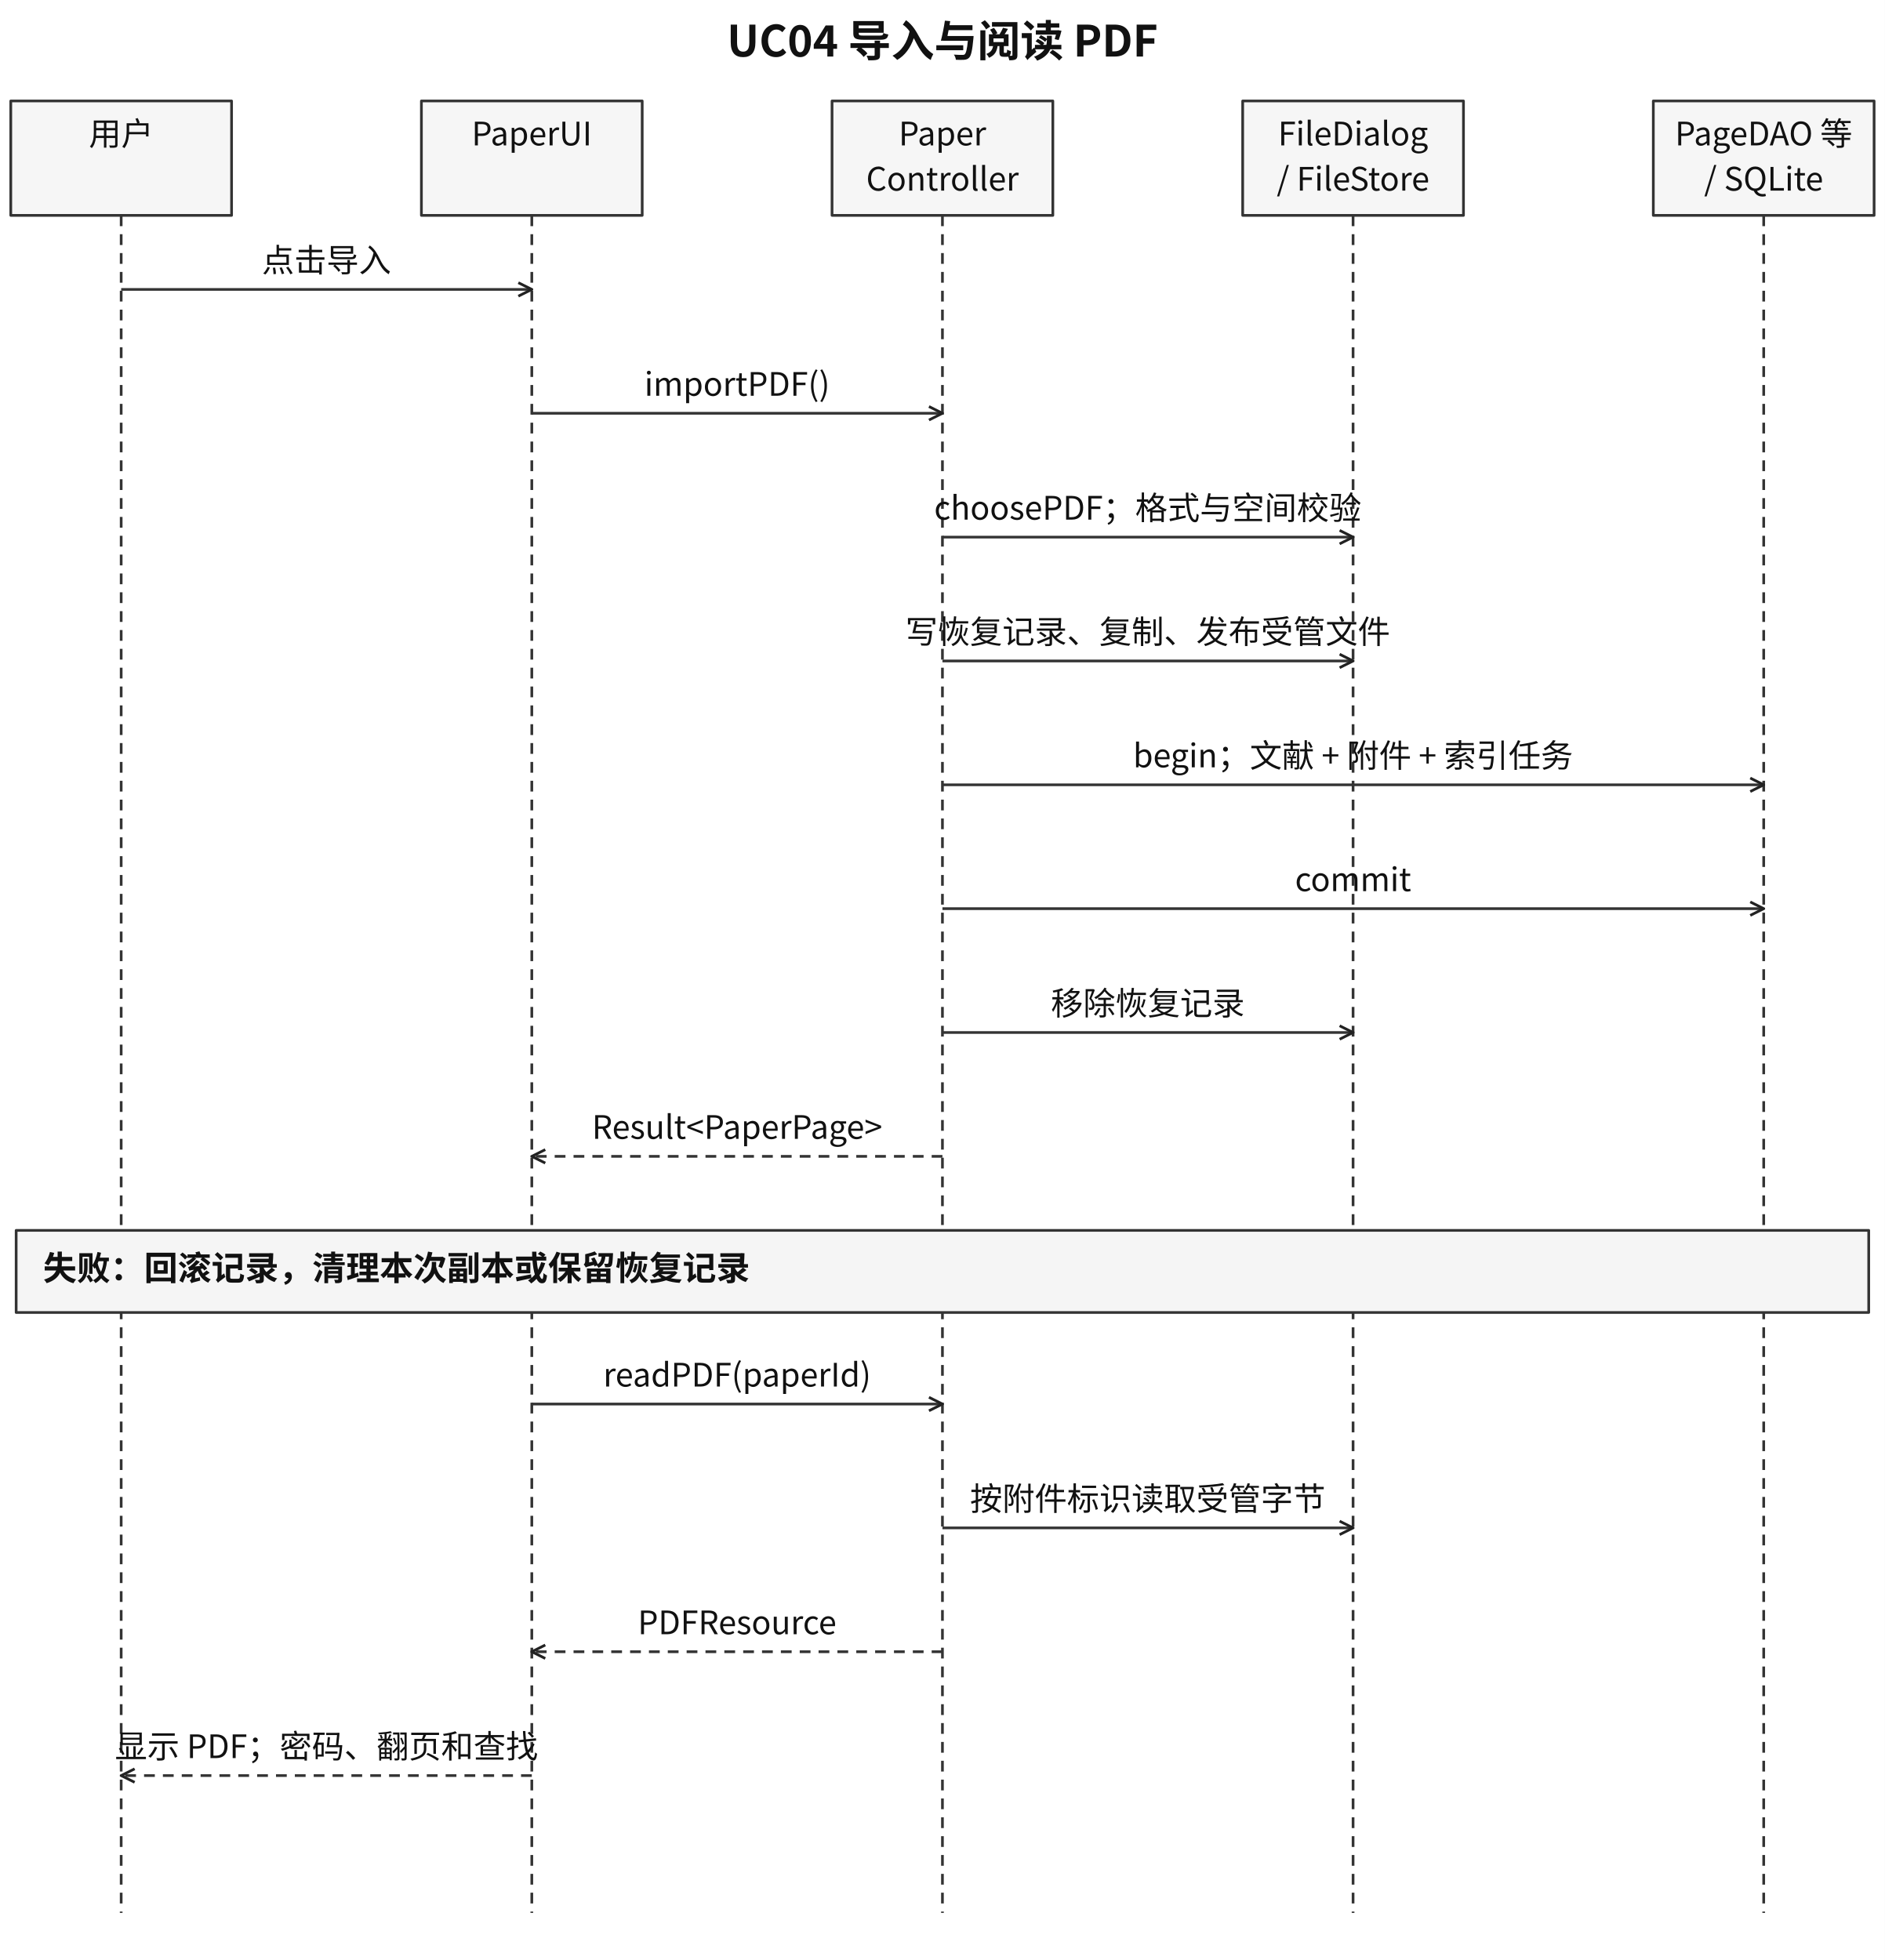
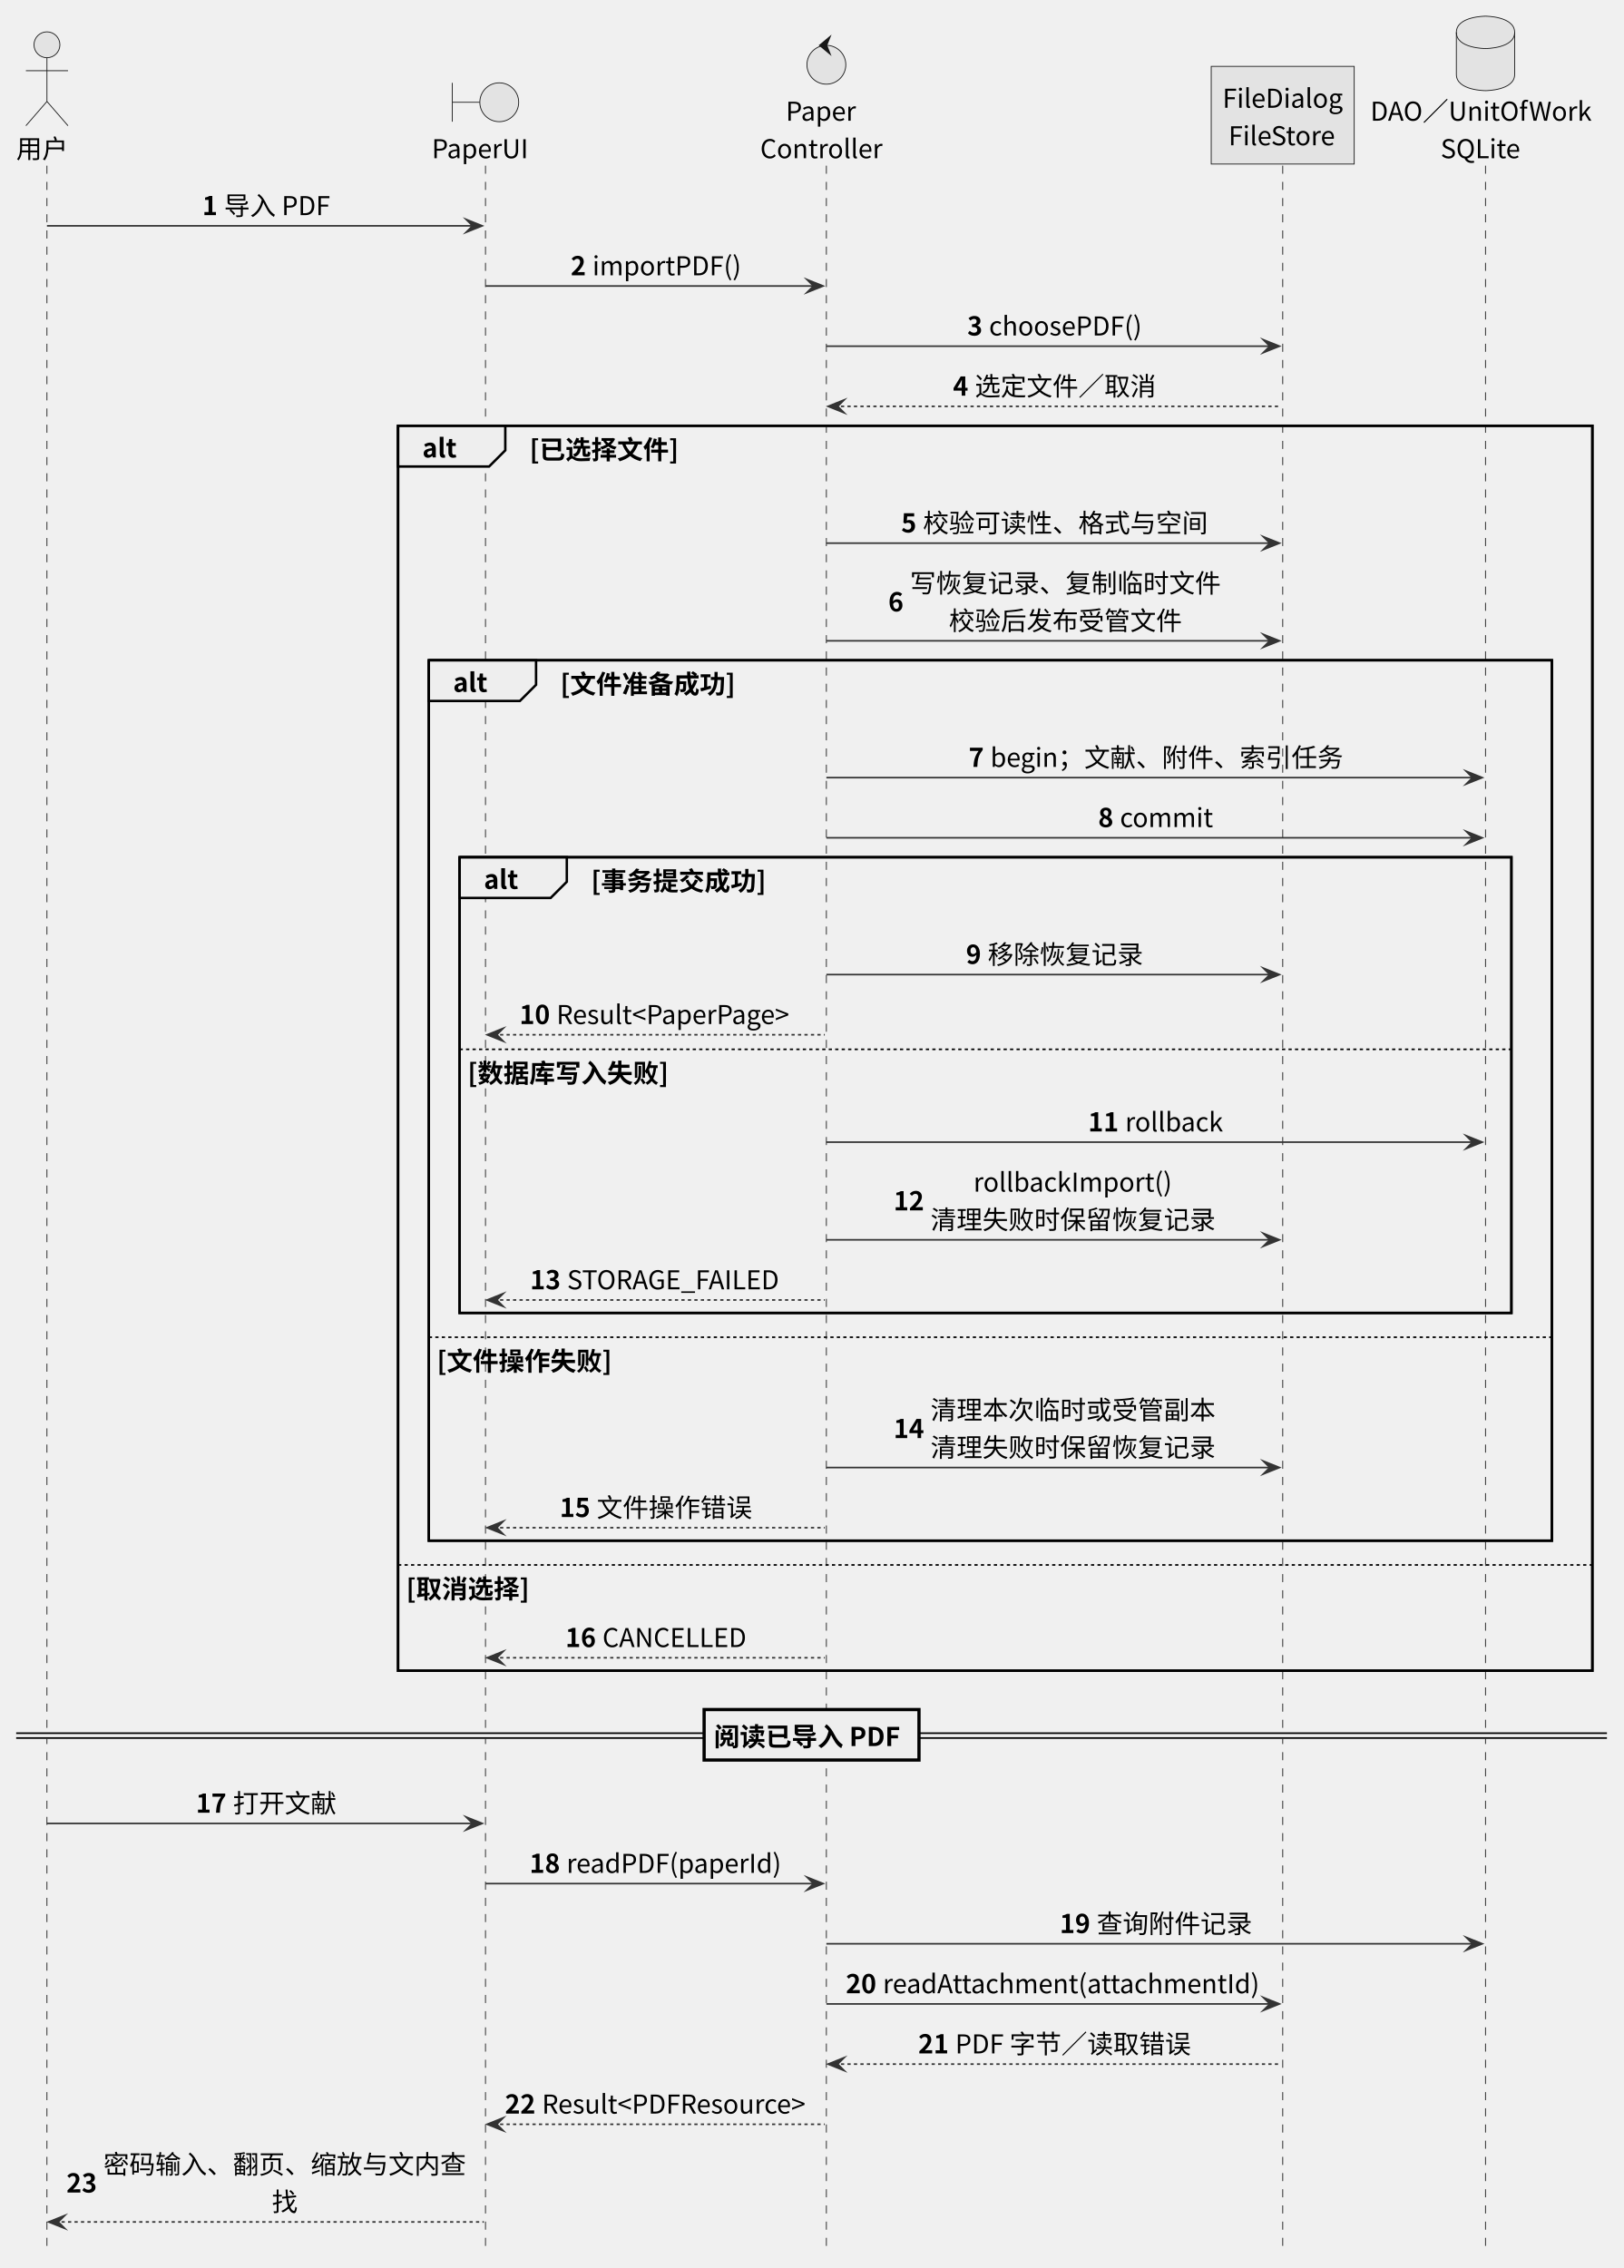
- <svg xmlns="http://www.w3.org/2000/svg" width="1400" height="1456" viewBox="0 0 1400 1456">
-   <defs>
-     <marker id="arrow" viewBox="0 0 12 12" refX="11" refY="6" markerWidth="12" markerHeight="12" orient="auto-start-reverse" markerUnits="userSpaceOnUse">
-       <path d="M1 1 L11 6 L1 11" fill="none" stroke="#222" stroke-width="2" />
-     </marker>
-     <marker id="triangle" viewBox="0 0 20 20" refX="19" refY="10" markerWidth="20" markerHeight="20" orient="auto" markerUnits="userSpaceOnUse">
-       <path d="M1 1 L19 10 L1 19 Z" fill="white" stroke="#222" stroke-width="2" />
-     </marker>
-     <marker id="diamond" viewBox="0 0 22 16" refX="1" refY="8" markerWidth="22" markerHeight="16" orient="auto-start-reverse" markerUnits="userSpaceOnUse">
-       <path d="M1 8 L11 1 L21 8 L11 15 Z" fill="#222" />
-     </marker>
-   </defs>
-   <rect width="1400" height="1456" fill="white" />
-   <g font-family="Noto Sans CJK SC, sans-serif" fill="#111" stroke-linejoin="round">
-     <text x="700.0" y="42.0" text-anchor="middle" font-size="32" font-weight="bold">UC04 导入与阅读 PDF</text>
-     <rect x="8.0" y="75" width="164" height="85" fill="#f6f6f6" stroke="#333" stroke-width="2" rx="0" />
-     <text x="90.0" y="108.0" text-anchor="middle" font-size="24">用户</text>
-     <line x1="90.0" y1="160" x2="90.0" y2="1421" stroke="#333" stroke-width="2" stroke-dasharray="8 6" />
-     <rect x="313.0" y="75" width="164" height="85" fill="#f6f6f6" stroke="#333" stroke-width="2" rx="0" />
-     <text x="395.0" y="108.0" text-anchor="middle" font-size="24">PaperUI</text>
-     <line x1="395.0" y1="160" x2="395.0" y2="1421" stroke="#333" stroke-width="2" stroke-dasharray="8 6" />
-     <rect x="618.0" y="75" width="164" height="85" fill="#f6f6f6" stroke="#333" stroke-width="2" rx="0" />
-     <text x="700.0" y="108.0" text-anchor="middle" font-size="24">Paper</text>
-     <text x="700.0" y="141.6" text-anchor="middle" font-size="24">Controller</text>
-     <line x1="700.0" y1="160" x2="700.0" y2="1421" stroke="#333" stroke-width="2" stroke-dasharray="8 6" />
-     <rect x="923.0" y="75" width="164" height="85" fill="#f6f6f6" stroke="#333" stroke-width="2" rx="0" />
-     <text x="1005.0" y="108.0" text-anchor="middle" font-size="24">FileDialog</text>
-     <text x="1005.0" y="141.6" text-anchor="middle" font-size="24">/ FileStore</text>
-     <line x1="1005.0" y1="160" x2="1005.0" y2="1421" stroke="#333" stroke-width="2" stroke-dasharray="8 6" />
-     <rect x="1228.0" y="75" width="164" height="85" fill="#f6f6f6" stroke="#333" stroke-width="2" rx="0" />
-     <text x="1310.0" y="108.0" text-anchor="middle" font-size="24">PageDAO 等</text>
-     <text x="1310.0" y="141.6" text-anchor="middle" font-size="24">/ SQLite</text>
-     <line x1="1310.0" y1="160" x2="1310.0" y2="1421" stroke="#333" stroke-width="2" stroke-dasharray="8 6" />
-     <line x1="90.0" y1="215" x2="395.0" y2="215" stroke="#333" stroke-width="2" marker-end="url(#arrow)" />
-     <text x="242.5" y="202.0" text-anchor="middle" font-size="24">点击导入</text>
-     <line x1="395.0" y1="307" x2="700.0" y2="307" stroke="#333" stroke-width="2" marker-end="url(#arrow)" />
-     <text x="547.5" y="294.0" text-anchor="middle" font-size="24">importPDF()</text>
-     <line x1="700.0" y1="399" x2="1005.0" y2="399" stroke="#333" stroke-width="2" marker-end="url(#arrow)" />
-     <text x="852.5" y="386.0" text-anchor="middle" font-size="24">choosePDF；格式与空间校验</text>
-     <line x1="700.0" y1="491" x2="1005.0" y2="491" stroke="#333" stroke-width="2" marker-end="url(#arrow)" />
-     <text x="852.5" y="478.0" text-anchor="middle" font-size="24">写恢复记录、复制、发布受管文件</text>
-     <line x1="700.0" y1="583" x2="1310.0" y2="583" stroke="#333" stroke-width="2" marker-end="url(#arrow)" />
-     <text x="1005.0" y="570.0" text-anchor="middle" font-size="24">begin；文献 + 附件 + 索引任务</text>
-     <line x1="700.0" y1="675" x2="1310.0" y2="675" stroke="#333" stroke-width="2" marker-end="url(#arrow)" />
-     <text x="1005.0" y="662.0" text-anchor="middle" font-size="24">commit</text>
-     <line x1="700.0" y1="767" x2="1005.0" y2="767" stroke="#333" stroke-width="2" marker-end="url(#arrow)" />
-     <text x="852.5" y="754.0" text-anchor="middle" font-size="24">移除恢复记录</text>
-     <line x1="700.0" y1="859" x2="395.0" y2="859" stroke="#333" stroke-width="2" stroke-dasharray="8 6" marker-end="url(#arrow)" />
-     <text x="547.5" y="846.0" text-anchor="middle" font-size="24">Result&lt;PaperPage&gt;</text>
-     <rect x="12" y="914" width="1376" height="61" fill="#f5f5f5" stroke="#333" stroke-width="2" rx="0" />
-     <text x="32" y="951.0" text-anchor="start" font-size="25" font-weight="bold">失败：回滚记录，清理本次副本或保留恢复记录</text>
-     <line x1="395.0" y1="1043" x2="700.0" y2="1043" stroke="#333" stroke-width="2" marker-end="url(#arrow)" />
-     <text x="547.5" y="1030.0" text-anchor="middle" font-size="24">readPDF(paperId)</text>
-     <line x1="700.0" y1="1135" x2="1005.0" y2="1135" stroke="#333" stroke-width="2" marker-end="url(#arrow)" />
-     <text x="852.5" y="1122.0" text-anchor="middle" font-size="24">按附件标识读取受管字节</text>
-     <line x1="700.0" y1="1227" x2="395.0" y2="1227" stroke="#333" stroke-width="2" stroke-dasharray="8 6" marker-end="url(#arrow)" />
-     <text x="547.5" y="1214.0" text-anchor="middle" font-size="24">PDFResource</text>
-     <line x1="395.0" y1="1319" x2="90.0" y2="1319" stroke="#333" stroke-width="2" stroke-dasharray="8 6" marker-end="url(#arrow)" />
-     <text x="242.5" y="1306.0" text-anchor="middle" font-size="24">显示 PDF；密码、翻页和查找</text>
+ <svg xmlns="http://www.w3.org/2000/svg" version="1.1" data-diagram-type="SEQUENCE" style="width:1003px;height:1401px;background:#FFFFFF;" width="1003px" height="1401px" viewBox="0 0 1003 1401" zoomAndPan="magnify" preserveAspectRatio="none" contentStyleType="text/css">
+   <defs />
+   <g font-family="sans-serif" lengthAdjust="spacing">
+     <rect x="245.88" y="263.008" width="737.689" height="769.033" fill="none" style="stroke:#000;stroke-width:1.5;" />
+     <rect x="264.88" y="407.849" width="693.689" height="543.857" fill="none" style="stroke:#000;stroke-width:1.5;" />
+     <rect x="283.88" y="529.521" width="649.689" height="281.512" fill="none" style="stroke:#000;stroke-width:1.5;" />
+     <g class="participant-lifeline" data-qualified-name="U" data-entity-uid="part1" id="part1-lifeline" data-source-line="14">
+       <g>
+         <rect x="25.5" y="102.336" width="8" height="1288.218" fill="#000" fill-opacity="0" />
+         <line x1="29" y1="102.336" x2="29" y2="1390.554" style="stroke:#181818;stroke-width:0.5;stroke-dasharray:5,5;" />
+       </g>
+     </g>
+     <g class="participant-lifeline" data-qualified-name="UI" data-entity-uid="part2" id="part2-lifeline" data-source-line="15">
+       <g>
+         <rect x="296.38" y="102.336" width="8" height="1288.218" fill="#000" fill-opacity="0" />
+         <line x1="299.88" y1="102.336" x2="299.88" y2="1390.554" style="stroke:#181818;stroke-width:0.5;stroke-dasharray:5,5;" />
+       </g>
+     </g>
+     <g class="participant-lifeline" data-qualified-name="C" data-entity-uid="part3" id="part3-lifeline" data-source-line="16">
+       <g>
+         <rect x="506.941" y="102.336" width="8" height="1288.218" fill="#000" fill-opacity="0" />
+         <line x1="510.441" y1="102.336" x2="510.441" y2="1390.554" style="stroke:#181818;stroke-width:0.5;stroke-dasharray:5,5;" />
+       </g>
+     </g>
+     <g class="participant-lifeline" data-qualified-name="F" data-entity-uid="part4" id="part4-lifeline" data-source-line="17">
+       <g>
+         <rect x="788.813" y="102.336" width="8" height="1288.218" fill="#000" fill-opacity="0" />
+         <line x1="792.313" y1="102.336" x2="792.313" y2="1390.554" style="stroke:#181818;stroke-width:0.5;stroke-dasharray:5,5;" />
+       </g>
+     </g>
+     <g class="participant-lifeline" data-qualified-name="DB" data-entity-uid="part5" id="part5-lifeline" data-source-line="18">
+       <g>
+         <rect x="914.07" y="102.336" width="8" height="1288.218" fill="#000" fill-opacity="0" />
+         <line x1="917.57" y1="102.336" x2="917.57" y2="1390.554" style="stroke:#181818;stroke-width:0.5;stroke-dasharray:5,5;" />
+       </g>
+     </g>
+     <g class="participant participant-head" data-qualified-name="U" data-entity-uid="part1" id="part1-head" data-source-line="14">
+       <text x="10" y="97.728" fill="#000" font-size="16" textLength="32" font-family="Noto Sans CJK SC">用户</text>
+       <ellipse cx="29" cy="27.668" rx="8" ry="8" fill="#E3E3E3" style="stroke:#181818;stroke-width:0.5;" />
+       <path d="M29,35.668 L29,62.668 M16,43.668 L42,43.668 M29,62.668 L16,77.668 M29,62.668 L42,77.668" style="stroke:#181818;stroke-width:0.5;" fill="none" />
+     </g>
+     <g class="participant participant-head" data-qualified-name="UI" data-entity-uid="part2" id="part2-head" data-source-line="15">
+       <text x="266.704" y="97.728" fill="#000" font-size="16" textLength="60.352" font-family="Noto Sans CJK SC">PaperUI</text>
+       <path d="M279.38,51.168 L279.38,75.168 M279.38,63.168 L296.38,63.168" style="stroke:#181818;stroke-width:0.5;" fill="none" />
+       <ellipse cx="308.38" cy="63.168" rx="12" ry="12" fill="#E3E3E3" style="stroke:#181818;stroke-width:0.5;" />
+     </g>
+     <g class="participant participant-head" data-qualified-name="C" data-entity-uid="part3" id="part3-head" data-source-line="16">
+       <text x="485.377" y="74.56" fill="#000" font-size="16" textLength="44.128" font-family="Noto Sans CJK SC">Paper</text>
+       <text x="469.561" y="97.728" fill="#000" font-size="16" textLength="75.76" font-family="Noto Sans CJK SC">Controller</text>
+       <ellipse cx="510.441" cy="40" rx="12" ry="12" fill="#E3E3E3" style="stroke:#181818;stroke-width:0.5;" />
+       <polygon points="506.441,28,512.441,23,510.441,28,512.441,33,506.441,28" fill="#181818" style="stroke:#181818;stroke-width:1;stroke-linejoin:miter;stroke-miterlimit:10;" />
+     </g>
+     <g class="participant participant-head" data-qualified-name="F" data-entity-uid="part4" id="part4-head" data-source-line="17">
+       <rect x="748.153" y="41" width="88.32" height="60.336" fill="#E3E3E3" style="stroke:#181818;stroke-width:0.5;" />
+       <text x="755.153" y="66.56" fill="#000" font-size="16" textLength="74.32" font-family="Noto Sans CJK SC">FileDialog</text>
+       <text x="758.825" y="89.728" fill="#000" font-size="16" textLength="66.976" font-family="Noto Sans CJK SC">FileStore</text>
+     </g>
+     <g class="participant participant-head" data-qualified-name="DB" data-entity-uid="part5" id="part5-head" data-source-line="18">
+       <text x="846.473" y="74.56" fill="#000" font-size="16" textLength="136.192" font-family="Noto Sans CJK SC">DAO／UnitOfWork</text>
+       <text x="889.873" y="97.728" fill="#000" font-size="16" textLength="49.392" font-family="Noto Sans CJK SC">SQLite</text>
+       <path d="M899.57,20 C899.57,10 917.57,10 917.57,10 C917.57,10 935.57,10 935.57,20 L935.57,46 C935.57,56 917.57,56 917.57,56 C917.57,56 899.57,56 899.57,46 L899.57,20" style="stroke:#181818;stroke-width:0.5;" fill="#E3E3E3" />
+       <path d="M899.57,20 C899.57,30 917.57,30 917.57,30 C917.57,30 935.57,30 935.57,20" style="stroke:#181818;stroke-width:0.5;" fill="none" />
+     </g>
+     <g class="message" data-entity-1="part1" data-entity-2="part2" id="msg1" data-source-line="19">
+       <polygon points="287.88,135.504,297.88,139.504,287.88,143.504,291.88,139.504" fill="#333" style="stroke:#333;stroke-width:1;stroke-linejoin:miter;stroke-miterlimit:10;" />
+       <line x1="29" y1="139.504" x2="293.88" y2="139.504" style="stroke:#333;stroke-width:1;" />
+       <text x="124.944" y="132.896" fill="#000" font-size="16" font-weight="700" font-family="Noto Sans CJK SC">1</text>
+       <text x="138.384" y="132.896" fill="#000" font-size="16" font-family="Noto Sans CJK SC">导</text>
+       <text x="154.384" y="132.896" fill="#000" font-size="16" font-family="Noto Sans CJK SC">入</text>
+       <text x="170.384" y="132.896" fill="#000" font-size="16" font-family="Noto Sans CJK SC"> </text>
+       <text x="173.968" y="132.896" fill="#000" font-size="16" textLength="29.968" font-family="Noto Sans CJK SC">PDF</text>
+     </g>
+     <g class="message" data-entity-1="part2" data-entity-2="part3" id="msg2" data-source-line="20">
+       <polygon points="498.441,172.672,508.441,176.672,498.441,180.672,502.441,176.672" fill="#333" style="stroke:#333;stroke-width:1;stroke-linejoin:miter;stroke-miterlimit:10;" />
+       <line x1="299.88" y1="176.672" x2="504.441" y2="176.672" style="stroke:#333;stroke-width:1;" />
+       <text x="352.513" y="170.064" fill="#000" font-size="16" font-weight="700" font-family="Noto Sans CJK SC">2</text>
+       <text x="365.953" y="170.064" fill="#000" font-size="16" textLength="91.856" font-family="Noto Sans CJK SC">importPDF()</text>
+     </g>
+     <g class="message" data-entity-1="part3" data-entity-2="part4" id="msg3" data-source-line="21">
+       <polygon points="780.313,209.84,790.313,213.84,780.313,217.84,784.313,213.84" fill="#333" style="stroke:#333;stroke-width:1;stroke-linejoin:miter;stroke-miterlimit:10;" />
+       <line x1="510.441" y1="213.84" x2="786.313" y2="213.84" style="stroke:#333;stroke-width:1;" />
+       <text x="597.457" y="207.232" fill="#000" font-size="16" font-weight="700" font-family="Noto Sans CJK SC">3</text>
+       <text x="610.897" y="207.232" fill="#000" font-size="16" textLength="94.4" font-family="Noto Sans CJK SC">choosePDF()</text>
+     </g>
+     <g class="message" data-entity-1="part4" data-entity-2="part3" id="msg4" data-source-line="22">
+       <polygon points="521.441,247.008,511.441,251.008,521.441,255.008,517.441,251.008" fill="#333" style="stroke:#333;stroke-width:1;stroke-linejoin:miter;stroke-miterlimit:10;" />
+       <line x1="515.441" y1="251.008" x2="791.313" y2="251.008" style="stroke:#333;stroke-width:1;stroke-dasharray:2,2;" />
+       <text x="588.657" y="244.4" fill="#000" font-size="16" font-weight="700" font-family="Noto Sans CJK SC">4</text>
+       <text x="602.097" y="244.4" fill="#000" font-size="16" font-family="Noto Sans CJK SC">选</text>
+       <text x="618.097" y="244.4" fill="#000" font-size="16" font-family="Noto Sans CJK SC">定</text>
+       <text x="634.097" y="244.4" fill="#000" font-size="16" font-family="Noto Sans CJK SC">文</text>
+       <text x="650.097" y="244.4" fill="#000" font-size="16" font-family="Noto Sans CJK SC">件</text>
+       <text x="666.097" y="244.4" fill="#000" font-size="16" font-family="Noto Sans CJK SC">／</text>
+       <text x="682.097" y="244.4" fill="#000" font-size="16" font-family="Noto Sans CJK SC">取</text>
+       <text x="698.097" y="244.4" fill="#000" font-size="16" font-family="Noto Sans CJK SC">消</text>
+     </g>
+     <path d="M245.88,263.008 L312.113,263.008 L312.113,278.176 L302.113,288.176 L245.88,288.176 L245.88,263.008" style="stroke:#000;stroke-width:1.5;" fill="#EEE" />
+     <rect x="245.88" y="263.008" width="737.689" height="769.033" fill="none" style="stroke:#000;stroke-width:1.5;" />
+     <text x="260.88" y="282.568" fill="#000" font-size="16" textLength="21.232" font-weight="700" font-family="Noto Sans CJK SC">alt</text>
+     <text x="327.113" y="283.568" fill="#000" font-size="16" textLength="92.096" font-weight="700" font-family="Noto Sans CJK SC">[已选择文件]</text>
+     <g class="message" data-entity-1="part3" data-entity-2="part4" id="msg5" data-source-line="24">
+       <polygon points="780.313,331.512,790.313,335.512,780.313,339.512,784.313,335.512" fill="#333" style="stroke:#333;stroke-width:1;stroke-linejoin:miter;stroke-miterlimit:10;" />
+       <line x1="510.441" y1="335.512" x2="786.313" y2="335.512" style="stroke:#333;stroke-width:1;" />
+       <text x="556.657" y="328.904" fill="#000" font-size="16" font-weight="700" font-family="Noto Sans CJK SC">5</text>
+       <text x="570.097" y="328.904" fill="#000" font-size="16" font-family="Noto Sans CJK SC">校</text>
+       <text x="586.097" y="328.904" fill="#000" font-size="16" font-family="Noto Sans CJK SC">验</text>
+       <text x="602.097" y="328.904" fill="#000" font-size="16" font-family="Noto Sans CJK SC">可</text>
+       <text x="618.097" y="328.904" fill="#000" font-size="16" font-family="Noto Sans CJK SC">读</text>
+       <text x="634.097" y="328.904" fill="#000" font-size="16" font-family="Noto Sans CJK SC">性</text>
+       <text x="650.097" y="328.904" fill="#000" font-size="16" font-family="Noto Sans CJK SC">、</text>
+       <text x="666.097" y="328.904" fill="#000" font-size="16" font-family="Noto Sans CJK SC">格</text>
+       <text x="682.097" y="328.904" fill="#000" font-size="16" font-family="Noto Sans CJK SC">式</text>
+       <text x="698.097" y="328.904" fill="#000" font-size="16" font-family="Noto Sans CJK SC">与</text>
+       <text x="714.097" y="328.904" fill="#000" font-size="16" font-family="Noto Sans CJK SC">空</text>
+       <text x="730.097" y="328.904" fill="#000" font-size="16" font-family="Noto Sans CJK SC">间</text>
+     </g>
+     <g class="message" data-entity-1="part3" data-entity-2="part4" id="msg6" data-source-line="25">
+       <polygon points="780.313,391.849,790.313,395.849,780.313,399.849,784.313,395.849" fill="#333" style="stroke:#333;stroke-width:1;stroke-linejoin:miter;stroke-miterlimit:10;" />
+       <line x1="510.441" y1="395.849" x2="786.313" y2="395.849" style="stroke:#333;stroke-width:1;" />
+       <text x="548.657" y="377.656" fill="#000" font-size="16" font-weight="700" font-family="Noto Sans CJK SC">6</text>
+       <text x="562.097" y="366.072" fill="#000" font-size="16" font-family="Noto Sans CJK SC">写</text>
+       <text x="578.097" y="366.072" fill="#000" font-size="16" font-family="Noto Sans CJK SC">恢</text>
+       <text x="594.097" y="366.072" fill="#000" font-size="16" font-family="Noto Sans CJK SC">复</text>
+       <text x="610.097" y="366.072" fill="#000" font-size="16" font-family="Noto Sans CJK SC">记</text>
+       <text x="626.097" y="366.072" fill="#000" font-size="16" font-family="Noto Sans CJK SC">录</text>
+       <text x="642.097" y="366.072" fill="#000" font-size="16" font-family="Noto Sans CJK SC">、</text>
+       <text x="658.097" y="366.072" fill="#000" font-size="16" font-family="Noto Sans CJK SC">复</text>
+       <text x="674.097" y="366.072" fill="#000" font-size="16" font-family="Noto Sans CJK SC">制</text>
+       <text x="690.097" y="366.072" fill="#000" font-size="16" font-family="Noto Sans CJK SC">临</text>
+       <text x="706.097" y="366.072" fill="#000" font-size="16" font-family="Noto Sans CJK SC">时</text>
+       <text x="722.097" y="366.072" fill="#000" font-size="16" font-family="Noto Sans CJK SC">文</text>
+       <text x="738.097" y="366.072" fill="#000" font-size="16" font-family="Noto Sans CJK SC">件</text>
+       <text x="586.097" y="389.241" fill="#000" font-size="16" font-family="Noto Sans CJK SC">校</text>
+       <text x="602.097" y="389.241" fill="#000" font-size="16" font-family="Noto Sans CJK SC">验</text>
+       <text x="618.097" y="389.241" fill="#000" font-size="16" font-family="Noto Sans CJK SC">后</text>
+       <text x="634.097" y="389.241" fill="#000" font-size="16" font-family="Noto Sans CJK SC">发</text>
+       <text x="650.097" y="389.241" fill="#000" font-size="16" font-family="Noto Sans CJK SC">布</text>
+       <text x="666.097" y="389.241" fill="#000" font-size="16" font-family="Noto Sans CJK SC">受</text>
+       <text x="682.097" y="389.241" fill="#000" font-size="16" font-family="Noto Sans CJK SC">管</text>
+       <text x="698.097" y="389.241" fill="#000" font-size="16" font-family="Noto Sans CJK SC">文</text>
+       <text x="714.097" y="389.241" fill="#000" font-size="16" font-family="Noto Sans CJK SC">件</text>
+     </g>
+     <path d="M264.88,407.849 L331.113,407.849 L331.113,423.017 L321.113,433.017 L264.88,433.017 L264.88,407.849" style="stroke:#000;stroke-width:1.5;" fill="#EEE" />
+     <rect x="264.88" y="407.849" width="693.689" height="543.857" fill="none" style="stroke:#000;stroke-width:1.5;" />
+     <text x="279.88" y="427.409" fill="#000" font-size="16" textLength="21.232" font-weight="700" font-family="Noto Sans CJK SC">alt</text>
+     <text x="346.113" y="428.409" fill="#000" font-size="16" textLength="108.096" font-weight="700" font-family="Noto Sans CJK SC">[文件准备成功]</text>
+     <g class="message" data-entity-1="part3" data-entity-2="part5" id="msg7" data-source-line="27">
+       <polygon points="905.57,476.353,915.57,480.353,905.57,484.353,909.57,480.353" fill="#333" style="stroke:#333;stroke-width:1;stroke-linejoin:miter;stroke-miterlimit:10;" />
+       <line x1="510.441" y1="480.353" x2="911.57" y2="480.353" style="stroke:#333;stroke-width:1;" />
+       <text x="598.317" y="473.745" fill="#000" font-size="16" font-weight="700" font-family="Noto Sans CJK SC">7</text>
+       <text x="611.757" y="473.745" fill="#000" font-size="16" textLength="57.936" font-family="Noto Sans CJK SC">begin；</text>
+       <text x="669.693" y="473.745" fill="#000" font-size="16" font-family="Noto Sans CJK SC">文</text>
+       <text x="685.693" y="473.745" fill="#000" font-size="16" font-family="Noto Sans CJK SC">献</text>
+       <text x="701.693" y="473.745" fill="#000" font-size="16" font-family="Noto Sans CJK SC">、</text>
+       <text x="717.693" y="473.745" fill="#000" font-size="16" font-family="Noto Sans CJK SC">附</text>
+       <text x="733.693" y="473.745" fill="#000" font-size="16" font-family="Noto Sans CJK SC">件</text>
+       <text x="749.693" y="473.745" fill="#000" font-size="16" font-family="Noto Sans CJK SC">、</text>
+       <text x="765.693" y="473.745" fill="#000" font-size="16" font-family="Noto Sans CJK SC">索</text>
+       <text x="781.693" y="473.745" fill="#000" font-size="16" font-family="Noto Sans CJK SC">引</text>
+       <text x="797.693" y="473.745" fill="#000" font-size="16" font-family="Noto Sans CJK SC">任</text>
+       <text x="813.693" y="473.745" fill="#000" font-size="16" font-family="Noto Sans CJK SC">务</text>
+     </g>
+     <g class="message" data-entity-1="part3" data-entity-2="part5" id="msg8" data-source-line="28">
+       <polygon points="905.57,513.521,915.57,517.521,905.57,521.521,909.57,517.521" fill="#333" style="stroke:#333;stroke-width:1;stroke-linejoin:miter;stroke-miterlimit:10;" />
+       <line x1="510.441" y1="517.521" x2="911.57" y2="517.521" style="stroke:#333;stroke-width:1;" />
+       <text x="678.325" y="510.913" fill="#000" font-size="16" font-weight="700" font-family="Noto Sans CJK SC">8</text>
+       <text x="691.765" y="510.913" fill="#000" font-size="16" textLength="57.92" font-family="Noto Sans CJK SC">commit</text>
+     </g>
+     <path d="M283.88,529.521 L350.113,529.521 L350.113,544.689 L340.113,554.689 L283.88,554.689 L283.88,529.521" style="stroke:#000;stroke-width:1.5;" fill="#EEE" />
+     <rect x="283.88" y="529.521" width="649.689" height="281.512" fill="none" style="stroke:#000;stroke-width:1.5;" />
+     <text x="298.88" y="549.081" fill="#000" font-size="16" textLength="21.232" font-weight="700" font-family="Noto Sans CJK SC">alt</text>
+     <text x="365.113" y="550.081" fill="#000" font-size="16" textLength="108.096" font-weight="700" font-family="Noto Sans CJK SC">[事务提交成功]</text>
+     <g class="message" data-entity-1="part3" data-entity-2="part4" id="msg9" data-source-line="30">
+       <polygon points="780.313,598.025,790.313,602.025,780.313,606.025,784.313,602.025" fill="#333" style="stroke:#333;stroke-width:1;stroke-linejoin:miter;stroke-miterlimit:10;" />
+       <line x1="510.441" y1="602.025" x2="786.313" y2="602.025" style="stroke:#333;stroke-width:1;" />
+       <text x="596.657" y="595.417" fill="#000" font-size="16" font-weight="700" font-family="Noto Sans CJK SC">9</text>
+       <text x="610.097" y="595.417" fill="#000" font-size="16" font-family="Noto Sans CJK SC">移</text>
+       <text x="626.097" y="595.417" fill="#000" font-size="16" font-family="Noto Sans CJK SC">除</text>
+       <text x="642.097" y="595.417" fill="#000" font-size="16" font-family="Noto Sans CJK SC">恢</text>
+       <text x="658.097" y="595.417" fill="#000" font-size="16" font-family="Noto Sans CJK SC">复</text>
+       <text x="674.097" y="595.417" fill="#000" font-size="16" font-family="Noto Sans CJK SC">记</text>
+       <text x="690.097" y="595.417" fill="#000" font-size="16" font-family="Noto Sans CJK SC">录</text>
+     </g>
+     <g class="message" data-entity-1="part3" data-entity-2="part2" id="msg10" data-source-line="31">
+       <polygon points="310.88,635.193,300.88,639.193,310.88,643.193,306.88,639.193" fill="#333" style="stroke:#333;stroke-width:1;stroke-linejoin:miter;stroke-miterlimit:10;" />
+       <line x1="304.88" y1="639.193" x2="509.441" y2="639.193" style="stroke:#333;stroke-width:1;stroke-dasharray:2,2;" />
+       <text x="320.865" y="632.585" fill="#000" font-size="16" textLength="18.88" font-weight="700" font-family="Noto Sans CJK SC">10</text>
+       <text x="343.745" y="632.585" fill="#000" font-size="16" textLength="145.712" font-family="Noto Sans CJK SC">Result&lt;PaperPage&gt;</text>
+     </g>
+     <line x1="283.88" y1="648.193" x2="933.57" y2="648.193" style="stroke:#000;stroke-width:1;stroke-dasharray:2,2;" />
+     <text x="288.88" y="668.753" fill="#000" font-size="16" textLength="124.096" font-weight="700" font-family="Noto Sans CJK SC">[数据库写入失败]</text>
+     <g class="message" data-entity-1="part3" data-entity-2="part5" id="msg11" data-source-line="33">
+       <polygon points="905.57,701.529,915.57,705.529,905.57,709.529,909.57,705.529" fill="#333" style="stroke:#333;stroke-width:1;stroke-linejoin:miter;stroke-miterlimit:10;" />
+       <line x1="510.441" y1="705.529" x2="911.57" y2="705.529" style="stroke:#333;stroke-width:1;" />
+       <text x="672.125" y="698.921" fill="#000" font-size="16" textLength="18.88" font-weight="700" font-family="Noto Sans CJK SC">11</text>
+       <text x="695.005" y="698.921" fill="#000" font-size="16" textLength="60.88" font-family="Noto Sans CJK SC">rollback</text>
+     </g>
+     <g class="message" data-entity-1="part3" data-entity-2="part4" id="msg12" data-source-line="34">
+       <polygon points="780.313,761.865,790.313,765.865,780.313,769.865,784.313,765.865" fill="#333" style="stroke:#333;stroke-width:1;stroke-linejoin:miter;stroke-miterlimit:10;" />
+       <line x1="510.441" y1="765.865" x2="786.313" y2="765.865" style="stroke:#333;stroke-width:1;" />
+       <text x="551.937" y="747.673" fill="#000" font-size="16" textLength="18.88" font-weight="700" font-family="Noto Sans CJK SC">12</text>
+       <text x="601.289" y="736.089" fill="#000" font-size="16" textLength="123.056" font-family="Noto Sans CJK SC">rollbackImport()</text>
+       <text x="574.817" y="759.257" fill="#000" font-size="16" font-family="Noto Sans CJK SC">清</text>
+       <text x="590.817" y="759.257" fill="#000" font-size="16" font-family="Noto Sans CJK SC">理</text>
+       <text x="606.817" y="759.257" fill="#000" font-size="16" font-family="Noto Sans CJK SC">失</text>
+       <text x="622.817" y="759.257" fill="#000" font-size="16" font-family="Noto Sans CJK SC">败</text>
+       <text x="638.817" y="759.257" fill="#000" font-size="16" font-family="Noto Sans CJK SC">时</text>
+       <text x="654.817" y="759.257" fill="#000" font-size="16" font-family="Noto Sans CJK SC">保</text>
+       <text x="670.817" y="759.257" fill="#000" font-size="16" font-family="Noto Sans CJK SC">留</text>
+       <text x="686.817" y="759.257" fill="#000" font-size="16" font-family="Noto Sans CJK SC">恢</text>
+       <text x="702.817" y="759.257" fill="#000" font-size="16" font-family="Noto Sans CJK SC">复</text>
+       <text x="718.817" y="759.257" fill="#000" font-size="16" font-family="Noto Sans CJK SC">记</text>
+       <text x="734.817" y="759.257" fill="#000" font-size="16" font-family="Noto Sans CJK SC">录</text>
+     </g>
+     <g class="message" data-entity-1="part3" data-entity-2="part2" id="msg13" data-source-line="35">
+       <polygon points="310.88,799.033,300.88,803.033,310.88,807.033,306.88,803.033" fill="#333" style="stroke:#333;stroke-width:1;stroke-linejoin:miter;stroke-miterlimit:10;" />
+       <line x1="304.88" y1="803.033" x2="509.441" y2="803.033" style="stroke:#333;stroke-width:1;stroke-dasharray:2,2;" />
+       <text x="327.401" y="796.425" fill="#000" font-size="16" textLength="18.88" font-weight="700" font-family="Noto Sans CJK SC">13</text>
+       <text x="350.281" y="796.425" fill="#000" font-size="16" textLength="132.64" font-family="Noto Sans CJK SC">STORAGE_FAILED</text>
+     </g>
+     <line x1="264.88" y1="826.033" x2="958.57" y2="826.033" style="stroke:#000;stroke-width:1;stroke-dasharray:2,2;" />
+     <text x="269.88" y="846.593" fill="#000" font-size="16" textLength="108.096" font-weight="700" font-family="Noto Sans CJK SC">[文件操作失败]</text>
+     <g class="message" data-entity-1="part3" data-entity-2="part4" id="msg14" data-source-line="38">
+       <polygon points="780.313,902.537,790.313,906.537,780.313,910.537,784.313,906.537" fill="#333" style="stroke:#333;stroke-width:1;stroke-linejoin:miter;stroke-miterlimit:10;" />
+       <line x1="510.441" y1="906.537" x2="786.313" y2="906.537" style="stroke:#333;stroke-width:1;" />
+       <text x="551.937" y="888.345" fill="#000" font-size="16" textLength="18.88" font-weight="700" font-family="Noto Sans CJK SC">14</text>
+       <text x="574.817" y="876.761" fill="#000" font-size="16" font-family="Noto Sans CJK SC">清</text>
+       <text x="590.817" y="876.761" fill="#000" font-size="16" font-family="Noto Sans CJK SC">理</text>
+       <text x="606.817" y="876.761" fill="#000" font-size="16" font-family="Noto Sans CJK SC">本</text>
+       <text x="622.817" y="876.761" fill="#000" font-size="16" font-family="Noto Sans CJK SC">次</text>
+       <text x="638.817" y="876.761" fill="#000" font-size="16" font-family="Noto Sans CJK SC">临</text>
+       <text x="654.817" y="876.761" fill="#000" font-size="16" font-family="Noto Sans CJK SC">时</text>
+       <text x="670.817" y="876.761" fill="#000" font-size="16" font-family="Noto Sans CJK SC">或</text>
+       <text x="686.817" y="876.761" fill="#000" font-size="16" font-family="Noto Sans CJK SC">受</text>
+       <text x="702.817" y="876.761" fill="#000" font-size="16" font-family="Noto Sans CJK SC">管</text>
+       <text x="718.817" y="876.761" fill="#000" font-size="16" font-family="Noto Sans CJK SC">副</text>
+       <text x="734.817" y="876.761" fill="#000" font-size="16" font-family="Noto Sans CJK SC">本</text>
+       <text x="574.817" y="899.929" fill="#000" font-size="16" font-family="Noto Sans CJK SC">清</text>
+       <text x="590.817" y="899.929" fill="#000" font-size="16" font-family="Noto Sans CJK SC">理</text>
+       <text x="606.817" y="899.929" fill="#000" font-size="16" font-family="Noto Sans CJK SC">失</text>
+       <text x="622.817" y="899.929" fill="#000" font-size="16" font-family="Noto Sans CJK SC">败</text>
+       <text x="638.817" y="899.929" fill="#000" font-size="16" font-family="Noto Sans CJK SC">时</text>
+       <text x="654.817" y="899.929" fill="#000" font-size="16" font-family="Noto Sans CJK SC">保</text>
+       <text x="670.817" y="899.929" fill="#000" font-size="16" font-family="Noto Sans CJK SC">留</text>
+       <text x="686.817" y="899.929" fill="#000" font-size="16" font-family="Noto Sans CJK SC">恢</text>
+       <text x="702.817" y="899.929" fill="#000" font-size="16" font-family="Noto Sans CJK SC">复</text>
+       <text x="718.817" y="899.929" fill="#000" font-size="16" font-family="Noto Sans CJK SC">记</text>
+       <text x="734.817" y="899.929" fill="#000" font-size="16" font-family="Noto Sans CJK SC">录</text>
+     </g>
+     <g class="message" data-entity-1="part3" data-entity-2="part2" id="msg15" data-source-line="39">
+       <polygon points="310.88,939.705,300.88,943.705,310.88,947.705,306.88,943.705" fill="#333" style="stroke:#333;stroke-width:1;stroke-linejoin:miter;stroke-miterlimit:10;" />
+       <line x1="304.88" y1="943.705" x2="509.441" y2="943.705" style="stroke:#333;stroke-width:1;stroke-dasharray:2,2;" />
+       <text x="345.721" y="937.097" fill="#000" font-size="16" textLength="18.88" font-weight="700" font-family="Noto Sans CJK SC">15</text>
+       <text x="368.601" y="937.097" fill="#000" font-size="16" font-family="Noto Sans CJK SC">文</text>
+       <text x="384.601" y="937.097" fill="#000" font-size="16" font-family="Noto Sans CJK SC">件</text>
+       <text x="400.601" y="937.097" fill="#000" font-size="16" font-family="Noto Sans CJK SC">操</text>
+       <text x="416.601" y="937.097" fill="#000" font-size="16" font-family="Noto Sans CJK SC">作</text>
+       <text x="432.601" y="937.097" fill="#000" font-size="16" font-family="Noto Sans CJK SC">错</text>
+       <text x="448.601" y="937.097" fill="#000" font-size="16" font-family="Noto Sans CJK SC">误</text>
+     </g>
+     <line x1="245.88" y1="966.705" x2="983.57" y2="966.705" style="stroke:#000;stroke-width:1;stroke-dasharray:2,2;" />
+     <text x="250.88" y="987.265" fill="#000" font-size="16" textLength="76.096" font-weight="700" font-family="Noto Sans CJK SC">[取消选择]</text>
+     <g class="message" data-entity-1="part3" data-entity-2="part2" id="msg16" data-source-line="42">
+       <polygon points="310.88,1020.041,300.88,1024.041,310.88,1028.041,306.88,1024.041" fill="#333" style="stroke:#333;stroke-width:1;stroke-linejoin:miter;stroke-miterlimit:10;" />
+       <line x1="304.88" y1="1024.041" x2="509.441" y2="1024.041" style="stroke:#333;stroke-width:1;stroke-dasharray:2,2;" />
+       <text x="349.249" y="1017.433" fill="#000" font-size="16" textLength="18.88" font-weight="700" font-family="Noto Sans CJK SC">16</text>
+       <text x="372.129" y="1017.433" fill="#000" font-size="16" textLength="88.944" font-family="Noto Sans CJK SC">CANCELLED</text>
+     </g>
+     <rect x="10" y="1070.625" width="982.57" height="3" fill="#EEE" style="stroke:#EEE;stroke-width:1;" />
+     <line x1="10" y1="1070.625" x2="992.57" y2="1070.625" style="stroke:#000;stroke-width:1;" />
+     <line x1="10" y1="1073.625" x2="992.57" y2="1073.625" style="stroke:#000;stroke-width:1;" />
+     <rect x="434.925" y="1056.041" width="132.72" height="31.168" fill="#EEE" style="stroke:#000;stroke-width:2;" />
+     <text x="440.925" y="1078.601" fill="#000" font-size="16" textLength="115.088" font-weight="700" font-family="Noto Sans CJK SC">阅读已导入 PDF</text>
+     <g class="message" data-entity-1="part1" data-entity-2="part2" id="msg17" data-source-line="45">
+       <polygon points="287.88,1122.378,297.88,1126.378,287.88,1130.378,291.88,1126.378" fill="#333" style="stroke:#333;stroke-width:1;stroke-linejoin:miter;stroke-miterlimit:10;" />
+       <line x1="29" y1="1126.378" x2="293.88" y2="1126.378" style="stroke:#333;stroke-width:1;" />
+       <text x="121" y="1119.769" fill="#000" font-size="16" textLength="18.88" font-weight="700" font-family="Noto Sans CJK SC">17</text>
+       <text x="143.88" y="1119.769" fill="#000" font-size="16" font-family="Noto Sans CJK SC">打</text>
+       <text x="159.88" y="1119.769" fill="#000" font-size="16" font-family="Noto Sans CJK SC">开</text>
+       <text x="175.88" y="1119.769" fill="#000" font-size="16" font-family="Noto Sans CJK SC">文</text>
+       <text x="191.88" y="1119.769" fill="#000" font-size="16" font-family="Noto Sans CJK SC">献</text>
+     </g>
+     <g class="message" data-entity-1="part2" data-entity-2="part3" id="msg18" data-source-line="46">
+       <polygon points="498.441,1159.546,508.441,1163.546,498.441,1167.546,502.441,1163.546" fill="#333" style="stroke:#333;stroke-width:1;stroke-linejoin:miter;stroke-miterlimit:10;" />
+       <line x1="299.88" y1="1163.546" x2="504.441" y2="1163.546" style="stroke:#333;stroke-width:1;" />
+       <text x="327.065" y="1156.938" fill="#000" font-size="16" textLength="18.88" font-weight="700" font-family="Noto Sans CJK SC">18</text>
+       <text x="349.945" y="1156.938" fill="#000" font-size="16" textLength="133.312" font-family="Noto Sans CJK SC">readPDF(paperId)</text>
+     </g>
+     <g class="message" data-entity-1="part3" data-entity-2="part5" id="msg19" data-source-line="47">
+       <polygon points="905.57,1196.714,915.57,1200.714,905.57,1204.714,909.57,1200.714" fill="#333" style="stroke:#333;stroke-width:1;stroke-linejoin:miter;stroke-miterlimit:10;" />
+       <line x1="510.441" y1="1200.714" x2="911.57" y2="1200.714" style="stroke:#333;stroke-width:1;" />
+       <text x="654.565" y="1194.106" fill="#000" font-size="16" textLength="18.88" font-weight="700" font-family="Noto Sans CJK SC">19</text>
+       <text x="677.445" y="1194.106" fill="#000" font-size="16" font-family="Noto Sans CJK SC">查</text>
+       <text x="693.445" y="1194.106" fill="#000" font-size="16" font-family="Noto Sans CJK SC">询</text>
+       <text x="709.445" y="1194.106" fill="#000" font-size="16" font-family="Noto Sans CJK SC">附</text>
+       <text x="725.445" y="1194.106" fill="#000" font-size="16" font-family="Noto Sans CJK SC">件</text>
+       <text x="741.445" y="1194.106" fill="#000" font-size="16" font-family="Noto Sans CJK SC">记</text>
+       <text x="757.445" y="1194.106" fill="#000" font-size="16" font-family="Noto Sans CJK SC">录</text>
+     </g>
+     <g class="message" data-entity-1="part3" data-entity-2="part4" id="msg20" data-source-line="48">
+       <polygon points="780.313,1233.882,790.313,1237.882,780.313,1241.882,784.313,1237.882" fill="#333" style="stroke:#333;stroke-width:1;stroke-linejoin:miter;stroke-miterlimit:10;" />
+       <line x1="510.441" y1="1237.882" x2="786.313" y2="1237.882" style="stroke:#333;stroke-width:1;" />
+       <text x="522.441" y="1231.274" fill="#000" font-size="16" textLength="18.88" font-weight="700" font-family="Noto Sans CJK SC">20</text>
+       <text x="545.321" y="1231.274" fill="#000" font-size="16" textLength="234.992" font-family="Noto Sans CJK SC">readAttachment(attachmentId)</text>
+     </g>
+     <g class="message" data-entity-1="part4" data-entity-2="part3" id="msg21" data-source-line="49">
+       <polygon points="521.441,1271.05,511.441,1275.05,521.441,1279.05,517.441,1275.05" fill="#333" style="stroke:#333;stroke-width:1;stroke-linejoin:miter;stroke-miterlimit:10;" />
+       <line x1="515.441" y1="1275.05" x2="791.313" y2="1275.05" style="stroke:#333;stroke-width:1;stroke-dasharray:2,2;" />
+       <text x="567.161" y="1268.442" fill="#000" font-size="16" textLength="18.88" font-weight="700" font-family="Noto Sans CJK SC">21</text>
+       <text x="590.041" y="1268.442" fill="#000" font-size="16" textLength="29.968" font-family="Noto Sans CJK SC">PDF</text>
+       <text x="620.009" y="1268.442" fill="#000" font-size="16" font-family="Noto Sans CJK SC"> </text>
+       <text x="623.593" y="1268.442" fill="#000" font-size="16" font-family="Noto Sans CJK SC">字</text>
+       <text x="639.593" y="1268.442" fill="#000" font-size="16" font-family="Noto Sans CJK SC">节</text>
+       <text x="655.593" y="1268.442" fill="#000" font-size="16" font-family="Noto Sans CJK SC">／</text>
+       <text x="671.593" y="1268.442" fill="#000" font-size="16" font-family="Noto Sans CJK SC">读</text>
+       <text x="687.593" y="1268.442" fill="#000" font-size="16" font-family="Noto Sans CJK SC">取</text>
+       <text x="703.593" y="1268.442" fill="#000" font-size="16" font-family="Noto Sans CJK SC">错</text>
+       <text x="719.593" y="1268.442" fill="#000" font-size="16" font-family="Noto Sans CJK SC">误</text>
+     </g>
+     <g class="message" data-entity-1="part3" data-entity-2="part2" id="msg22" data-source-line="50">
+       <polygon points="310.88,1308.218,300.88,1312.218,310.88,1316.218,306.88,1312.218" fill="#333" style="stroke:#333;stroke-width:1;stroke-linejoin:miter;stroke-miterlimit:10;" />
+       <line x1="304.88" y1="1312.218" x2="509.441" y2="1312.218" style="stroke:#333;stroke-width:1;stroke-dasharray:2,2;" />
+       <text x="311.88" y="1305.61" fill="#000" font-size="16" textLength="18.88" font-weight="700" font-family="Noto Sans CJK SC">22</text>
+       <text x="334.761" y="1305.61" fill="#000" font-size="16" textLength="163.68" font-family="Noto Sans CJK SC">Result&lt;PDFResource&gt;</text>
+     </g>
+     <g class="message" data-entity-1="part2" data-entity-2="part1" id="msg23" data-source-line="51">
+       <polygon points="40,1368.554,30,1372.554,40,1376.554,36,1372.554" fill="#333" style="stroke:#333;stroke-width:1;stroke-linejoin:miter;stroke-miterlimit:10;" />
+       <line x1="34" y1="1372.554" x2="298.88" y2="1372.554" style="stroke:#333;stroke-width:1;stroke-dasharray:2,2;" />
+       <text x="41" y="1354.362" fill="#000" font-size="16" textLength="18.88" font-weight="700" font-family="Noto Sans CJK SC">23</text>
+       <text x="63.88" y="1342.778" fill="#000" font-size="16" font-family="Noto Sans CJK SC">密</text>
+       <text x="79.88" y="1342.778" fill="#000" font-size="16" font-family="Noto Sans CJK SC">码</text>
+       <text x="95.88" y="1342.778" fill="#000" font-size="16" font-family="Noto Sans CJK SC">输</text>
+       <text x="111.88" y="1342.778" fill="#000" font-size="16" font-family="Noto Sans CJK SC">入</text>
+       <text x="127.88" y="1342.778" fill="#000" font-size="16" font-family="Noto Sans CJK SC">、</text>
+       <text x="143.88" y="1342.778" fill="#000" font-size="16" font-family="Noto Sans CJK SC">翻</text>
+       <text x="159.88" y="1342.778" fill="#000" font-size="16" font-family="Noto Sans CJK SC">页</text>
+       <text x="175.88" y="1342.778" fill="#000" font-size="16" font-family="Noto Sans CJK SC">、</text>
+       <text x="191.88" y="1342.778" fill="#000" font-size="16" font-family="Noto Sans CJK SC">缩</text>
+       <text x="207.88" y="1342.778" fill="#000" font-size="16" font-family="Noto Sans CJK SC">放</text>
+       <text x="223.88" y="1342.778" fill="#000" font-size="16" font-family="Noto Sans CJK SC">与</text>
+       <text x="239.88" y="1342.778" fill="#000" font-size="16" font-family="Noto Sans CJK SC">文</text>
+       <text x="255.88" y="1342.778" fill="#000" font-size="16" font-family="Noto Sans CJK SC">内</text>
+       <text x="271.88" y="1342.778" fill="#000" font-size="16" font-family="Noto Sans CJK SC">查</text>
+       <text x="167.88" y="1365.946" fill="#000" font-size="16" font-family="Noto Sans CJK SC">找</text>
+     </g>
  </g>
</svg>
